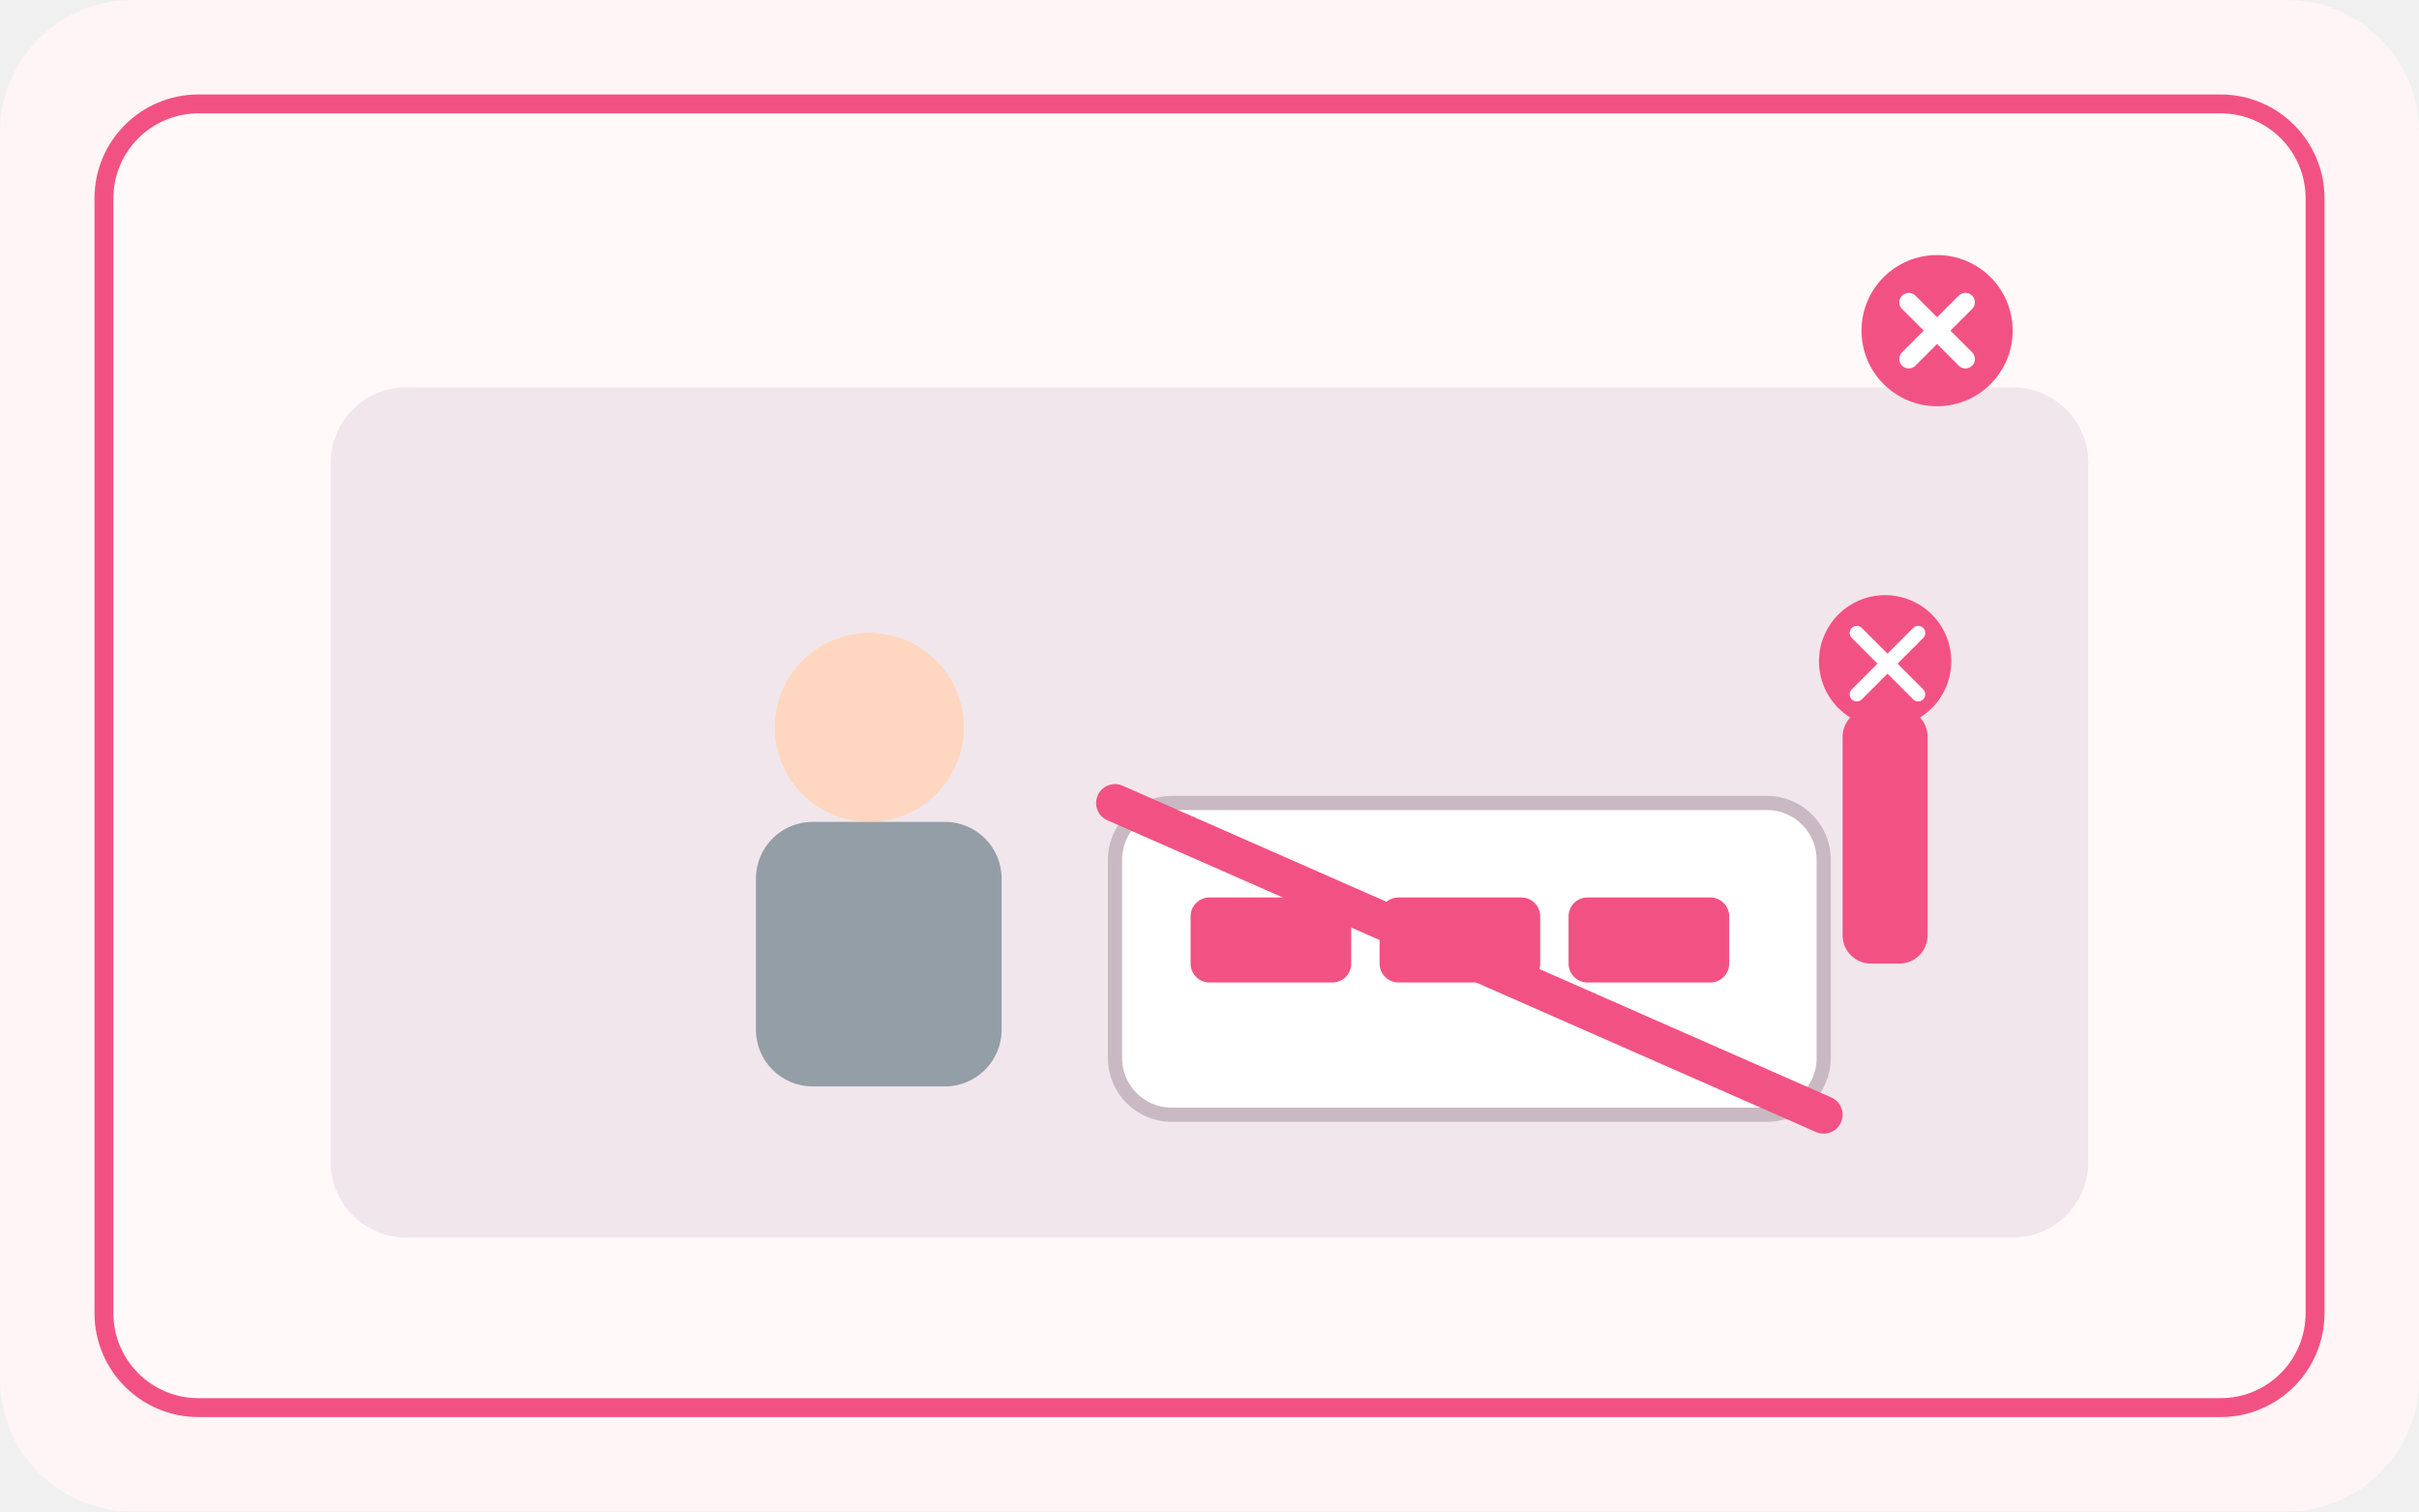
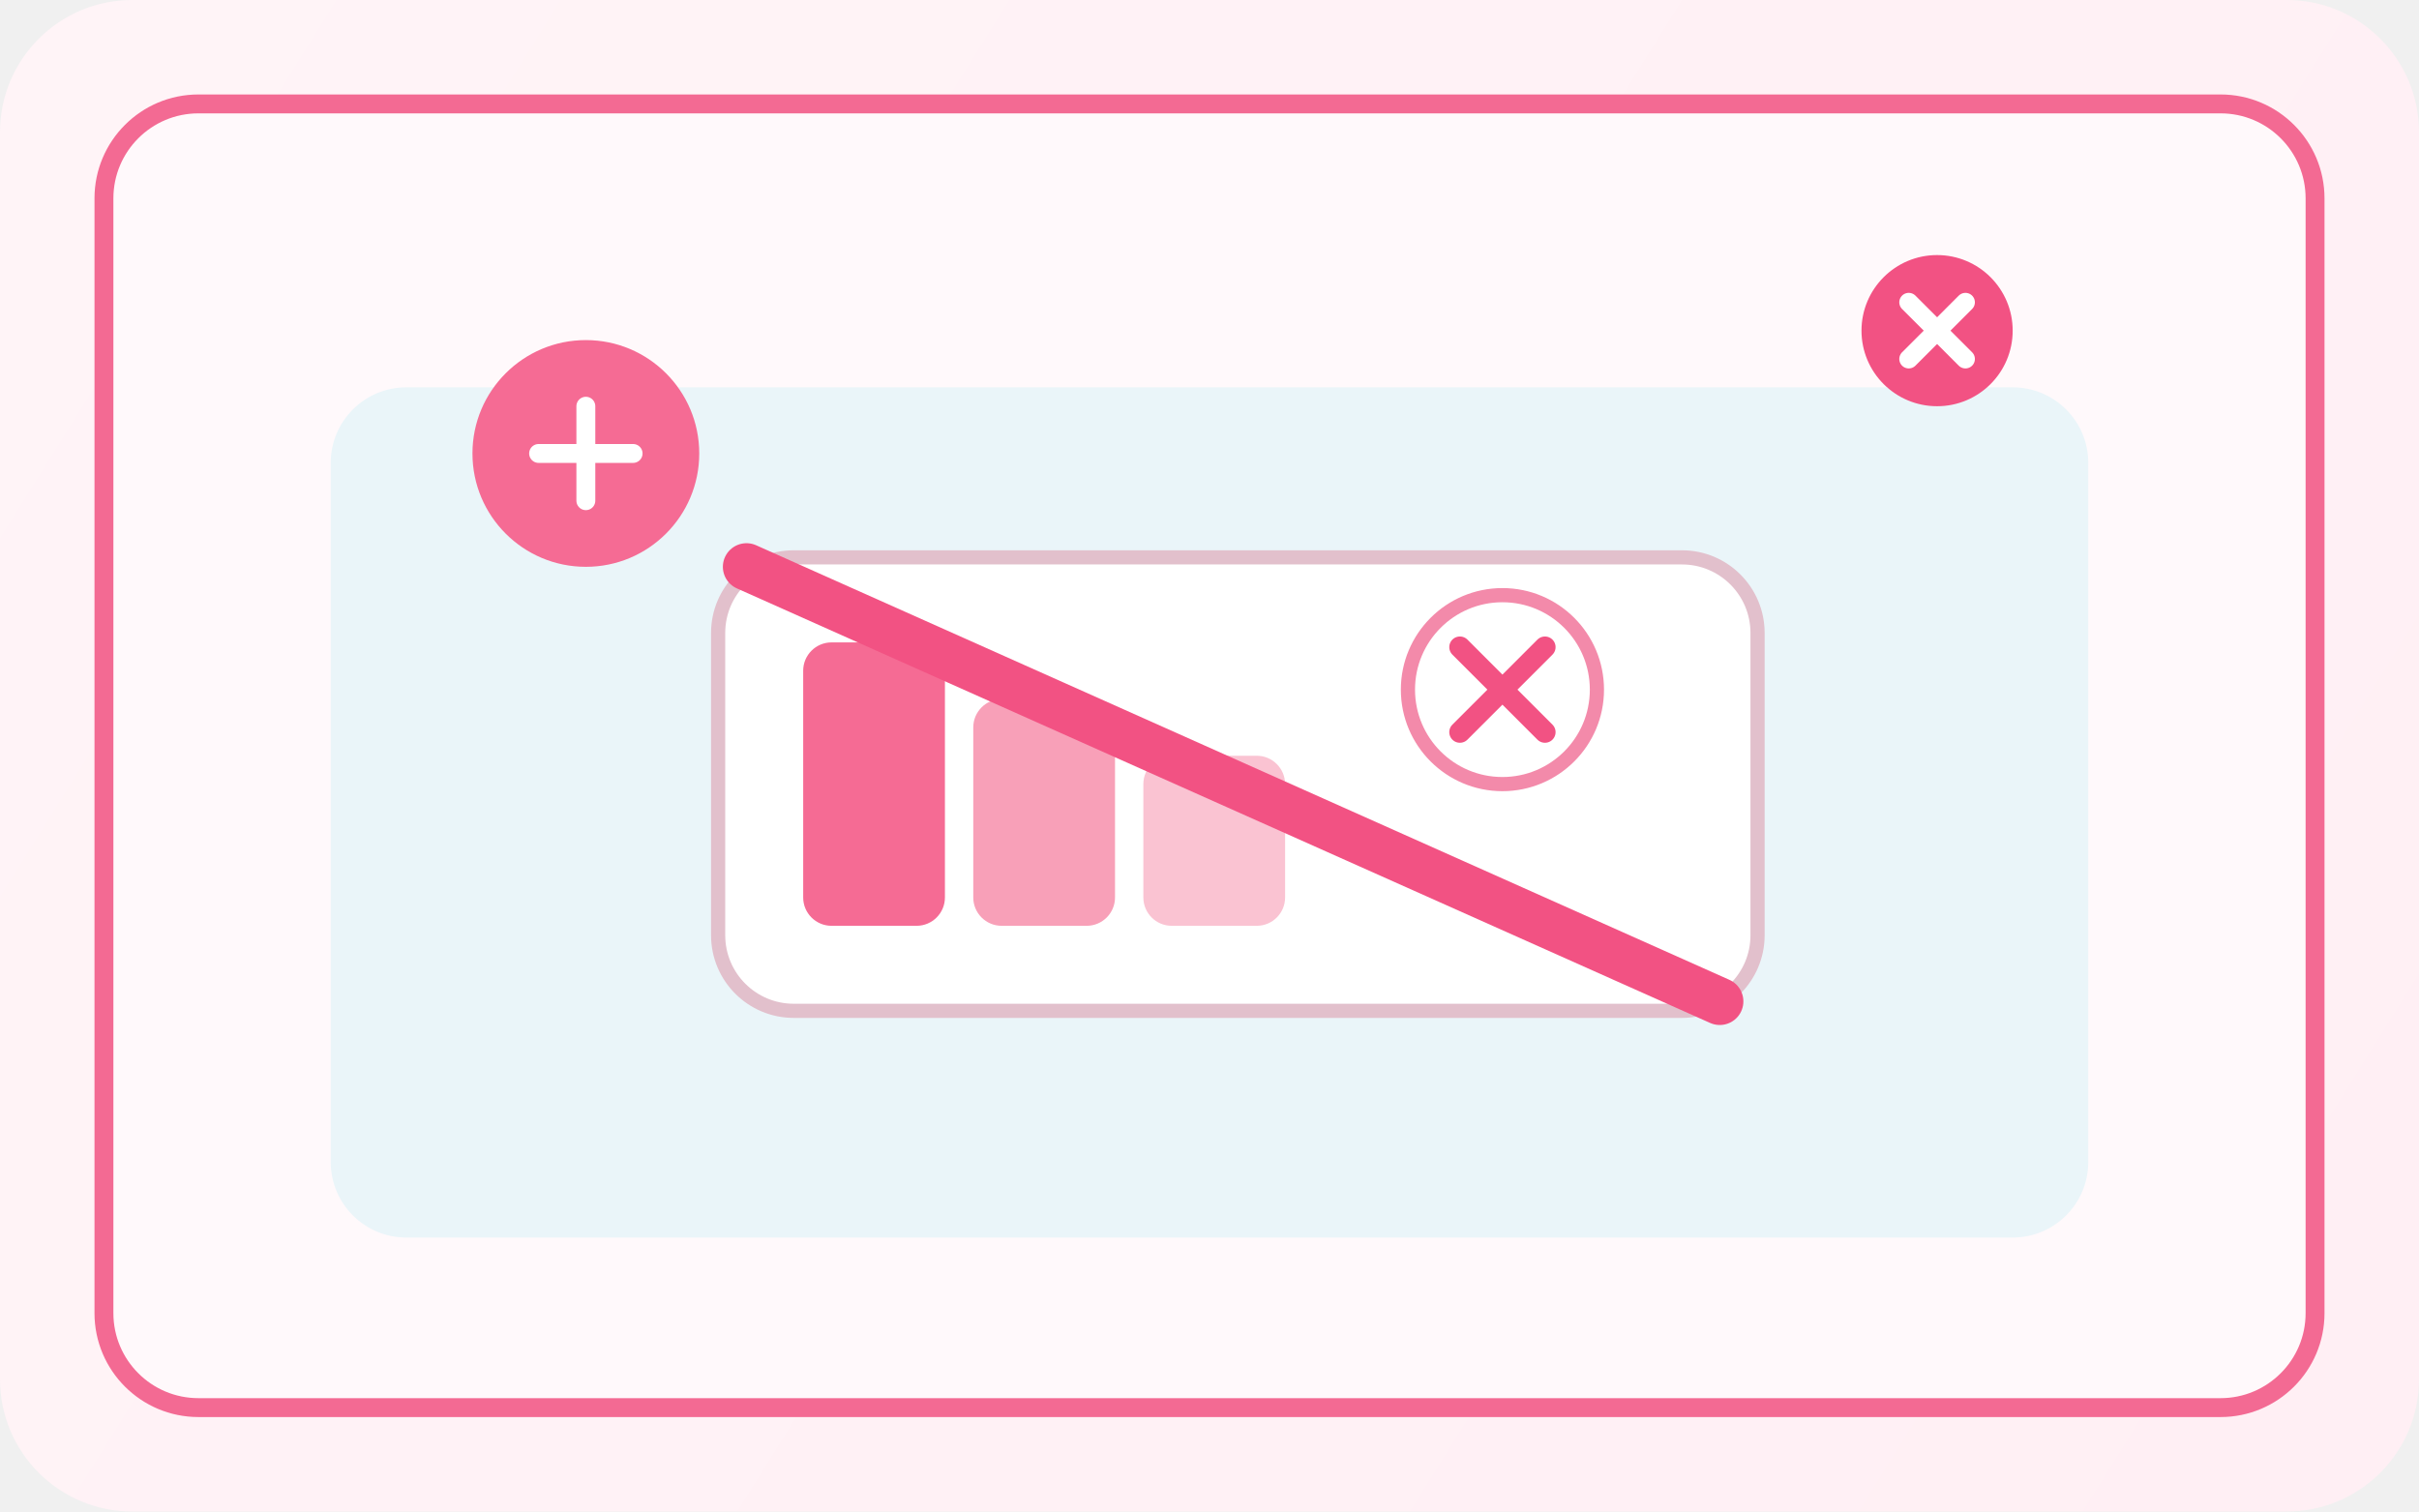
<svg xmlns="http://www.w3.org/2000/svg" width="512" height="320" viewBox="0 0 512 320" fill="none">
-   <rect width="512" height="320" rx="28" fill="#FFF4F6" />
-   <rect x="22" y="22" width="468" height="276" rx="20" fill="#FFF9FA" stroke="#F25283" stroke-width="4" />
-   <rect x="70" y="82" width="372" height="180" rx="16" fill="#F1E6EB" />
-   <circle cx="184" cy="154" r="20" fill="#FFD6BF" />
-   <rect x="160" y="174" width="52" height="56" rx="12" fill="#939EA7" />
-   <rect x="236" y="170" width="150" height="66" rx="12" fill="#FFFFFF" stroke="#C9B9C2" stroke-width="3" />
-   <rect x="252" y="190" width="34" height="18" rx="4" fill="#F25283" />
-   <rect x="292" y="190" width="34" height="18" rx="4" fill="#F25283" />
-   <rect x="332" y="190" width="34" height="18" rx="4" fill="#F25283" />
-   <rect x="390" y="150" width="18" height="54" rx="6" fill="#F25283" />
-   <circle cx="399" cy="140" r="14" fill="#F25283" />
-   <path d="M393 134L406 147" stroke="white" stroke-width="3" stroke-linecap="round" />
-   <path d="M406 134L393 147" stroke="white" stroke-width="3" stroke-linecap="round" />
-   <path d="M236 170L386 236" stroke="#F25283" stroke-width="8" stroke-linecap="round" />
+   <defs>
+     <linearGradient id="page" x1="0" y1="0" x2="512" y2="320" gradientUnits="userSpaceOnUse">
+       <stop offset="0" stop-color="#FFF4F7" />
+       <stop offset="1" stop-color="#FFEFF4" />
+     </linearGradient>
+   </defs>
+   <rect width="512" height="320" rx="28" fill="url(#page)" />
+   <rect x="22" y="22" width="468" height="276" rx="20" fill="#FFF9FB" stroke="#F36A93" stroke-width="4" />
+   <rect x="70" y="82" width="372" height="180" rx="16" fill="#EAF5F9" />
+   <circle cx="124" cy="96" r="24" fill="#F56B94" />
+   <path d="M114 96H134" stroke="white" stroke-width="4" stroke-linecap="round" />
+   <path d="M124 86V106" stroke="white" stroke-width="4" stroke-linecap="round" />
+   <rect x="152" y="118" width="220" height="96" rx="16" fill="#FFFFFF" stroke="#E2C0CC" stroke-width="3" />
+   <rect x="170" y="136" width="30" height="60" rx="6" fill="#F56B94" />
+   <rect x="206" y="148" width="30" height="48" rx="6" fill="#F8A0B8" />
+   <rect x="242" y="160" width="30" height="36" rx="6" fill="#FAC3D2" />
+   <path d="M158 120L364 212" stroke="#F25283" stroke-width="10" stroke-linecap="round" />
+   <circle cx="318" cy="146" r="20" fill="#FFFFFF" stroke="#F38AAA" stroke-width="3" />
+   <path d="M309 137L327 155M327 137L309 155" stroke="#F25283" stroke-width="4.5" stroke-linecap="round" />
  <circle cx="410" cy="70" r="16" fill="#F25283" />
  <path d="M404 64L416 76" stroke="white" stroke-width="4" stroke-linecap="round" />
  <path d="M416 64L404 76" stroke="white" stroke-width="4" stroke-linecap="round" />
</svg>
